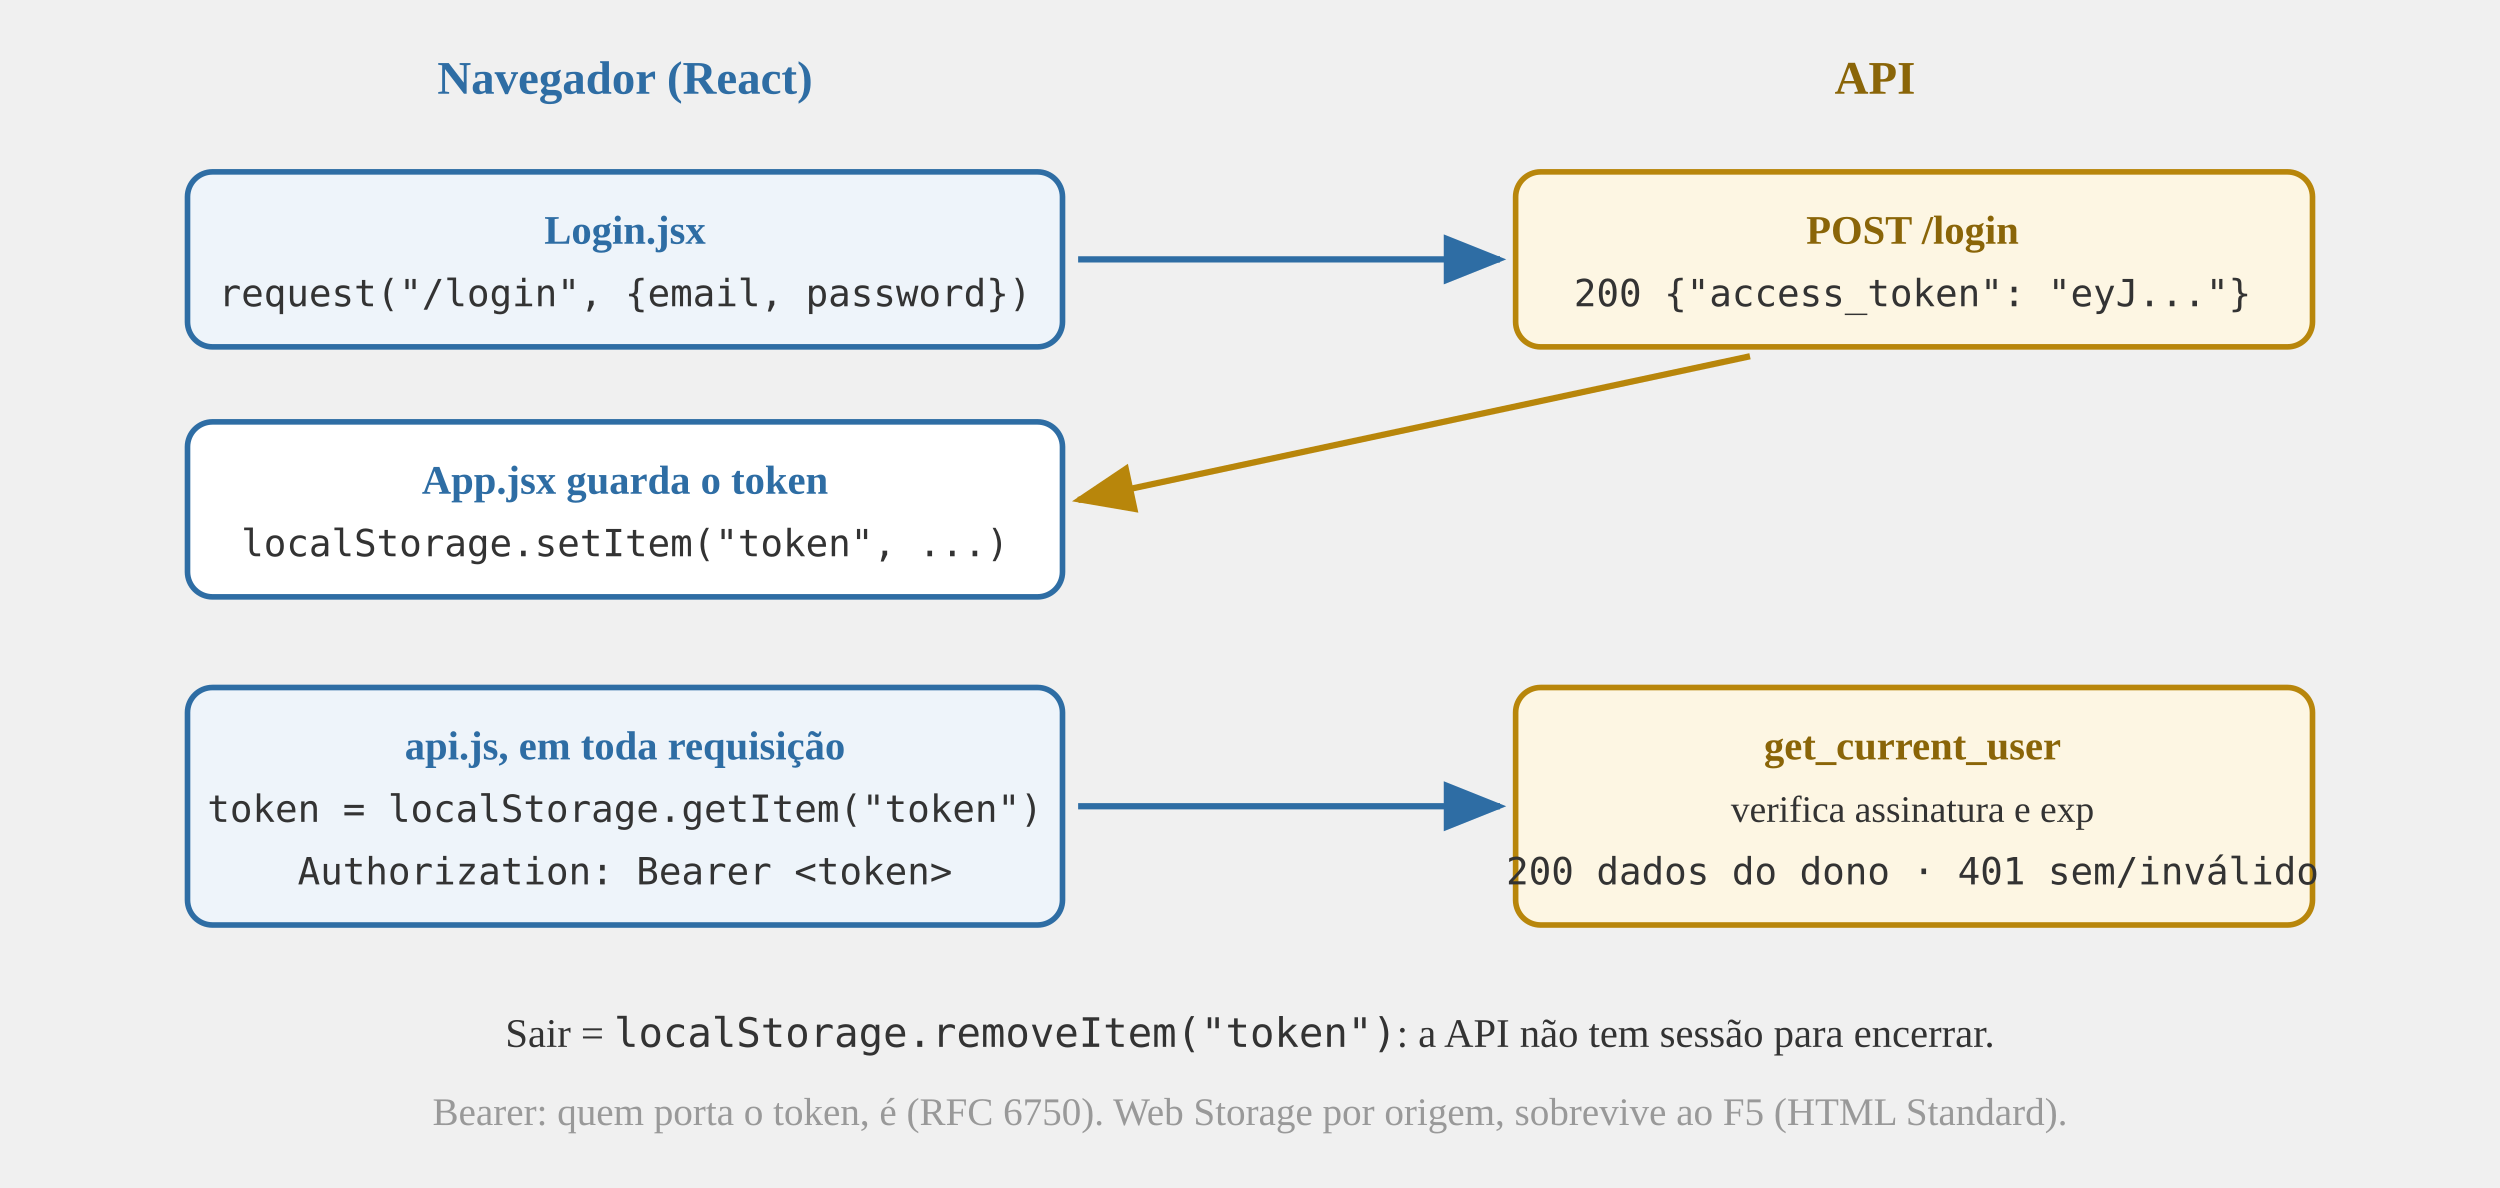
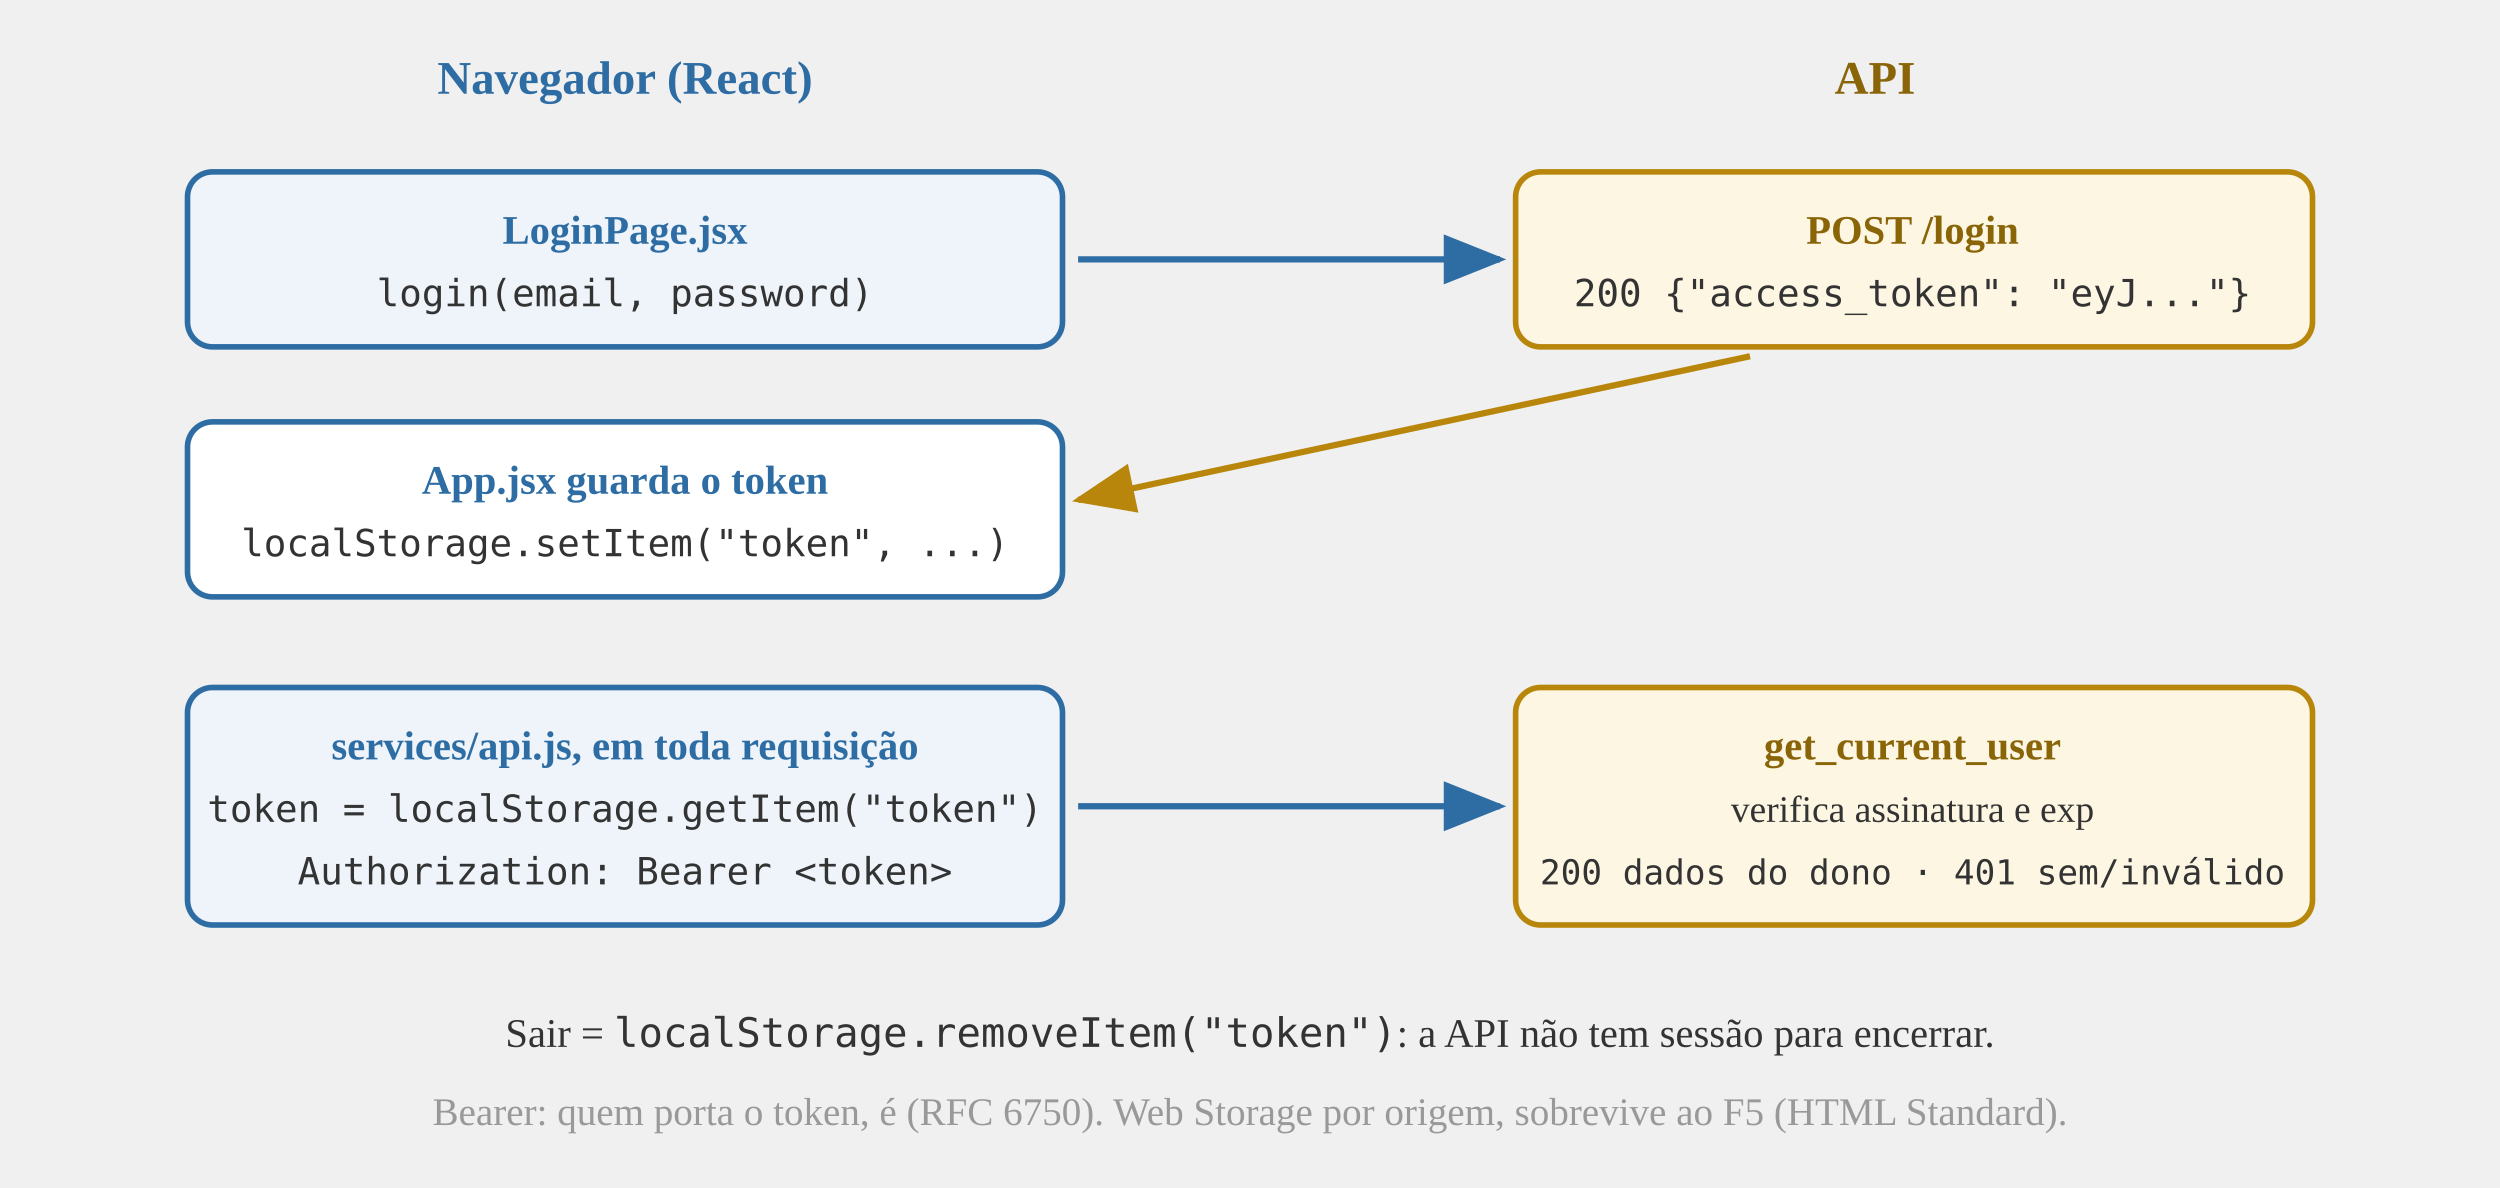
<svg xmlns="http://www.w3.org/2000/svg" viewBox="0 0 800 380" style="width:100%;max-width:760px">
  <defs>
    <marker id="setaA" markerWidth="10" markerHeight="8" refX="9" refY="4" orient="auto">
      <path d="M0,0 L10,4 L0,8 z" fill="#2e6da4" />
    </marker>
    <marker id="setaG" markerWidth="10" markerHeight="8" refX="9" refY="4" orient="auto">
      <path d="M0,0 L10,4 L0,8 z" fill="#b8860b" />
    </marker>
  </defs>
  <text x="200" y="30" text-anchor="middle" font-size="15" font-weight="bold" fill="#2e6da4">Navegador (React)</text>
  <text x="600" y="30" text-anchor="middle" font-size="15" font-weight="bold" fill="#8a6508">API</text>
  <rect x="60" y="55" width="280" height="56" rx="8" fill="#eef4fa" stroke="#2e6da4" stroke-width="1.8" />
-   <text x="200" y="78" text-anchor="middle" font-size="13" font-weight="bold" fill="#2e6da4">Login.jsx</text>
-   <text x="200" y="98" text-anchor="middle" font-size="12" font-family="monospace" fill="#333">request("/login", {email, password})</text>
+   <text x="200" y="78" text-anchor="middle" font-size="13" font-weight="bold" fill="#2e6da4">LoginPage.jsx</text>
+   <text x="200" y="98" text-anchor="middle" font-size="12" font-family="monospace" fill="#333">login(email, password)</text>
  <path d="M 345 83 L 480 83" fill="none" stroke="#2e6da4" stroke-width="2" marker-end="url(#setaA)" />
  <rect x="485" y="55" width="255" height="56" rx="8" fill="#fdf6e3" stroke="#b8860b" stroke-width="1.8" />
  <text x="612" y="78" text-anchor="middle" font-size="13" font-weight="bold" fill="#8a6508">POST /login</text>
  <text x="612" y="98" text-anchor="middle" font-size="12" font-family="monospace" fill="#333">200 {"access_token": "eyJ..."}</text>
  <path d="M 560 114 L 345 160" fill="none" stroke="#b8860b" stroke-width="2" marker-end="url(#setaG)" />
  <rect x="60" y="135" width="280" height="56" rx="8" fill="#fff" stroke="#2e6da4" stroke-width="1.8" />
  <text x="200" y="158" text-anchor="middle" font-size="13" font-weight="bold" fill="#2e6da4">App.jsx guarda o token</text>
  <text x="200" y="178" text-anchor="middle" font-size="12" font-family="monospace" fill="#333">localStorage.setItem("token", ...)</text>
  <rect x="60" y="220" width="280" height="76" rx="8" fill="#eef4fa" stroke="#2e6da4" stroke-width="1.8" />
-   <text x="200" y="243" text-anchor="middle" font-size="13" font-weight="bold" fill="#2e6da4">api.js, em toda requisição</text>
+   <text x="200" y="243" text-anchor="middle" font-size="13" font-weight="bold" fill="#2e6da4">services/api.js, em toda requisição</text>
  <text x="200" y="263" text-anchor="middle" font-size="12" font-family="monospace" fill="#333">token = localStorage.getItem("token")</text>
  <text x="200" y="283" text-anchor="middle" font-size="12" font-family="monospace" fill="#333">Authorization: Bearer &lt;token&gt;</text>
  <path d="M 345 258 L 480 258" fill="none" stroke="#2e6da4" stroke-width="2" marker-end="url(#setaA)" />
  <rect x="485" y="220" width="255" height="76" rx="8" fill="#fdf6e3" stroke="#b8860b" stroke-width="1.8" />
  <text x="612" y="243" text-anchor="middle" font-size="13" font-weight="bold" fill="#8a6508">get_current_user</text>
  <text x="612" y="263" text-anchor="middle" font-size="12" fill="#333">verifica assinatura e exp</text>
-   <text x="612" y="283" text-anchor="middle" font-size="12" font-family="monospace" fill="#333">200 dados do dono · 401 sem/inválido</text>
+   <text x="612" y="283" text-anchor="middle" font-size="11" font-family="monospace" fill="#333">200 dados do dono · 401 sem/inválido</text>
  <text x="400" y="335" text-anchor="middle" font-size="13" fill="#333">Sair = <tspan font-family="monospace">localStorage.removeItem("token")</tspan>: a API não tem sessão para encerrar.</text>
  <text x="400" y="360" text-anchor="middle" font-size="12.5" fill="#999">Bearer: quem porta o token, é (RFC 6750). Web Storage por origem, sobrevive ao F5 (HTML Standard).</text>
</svg>
